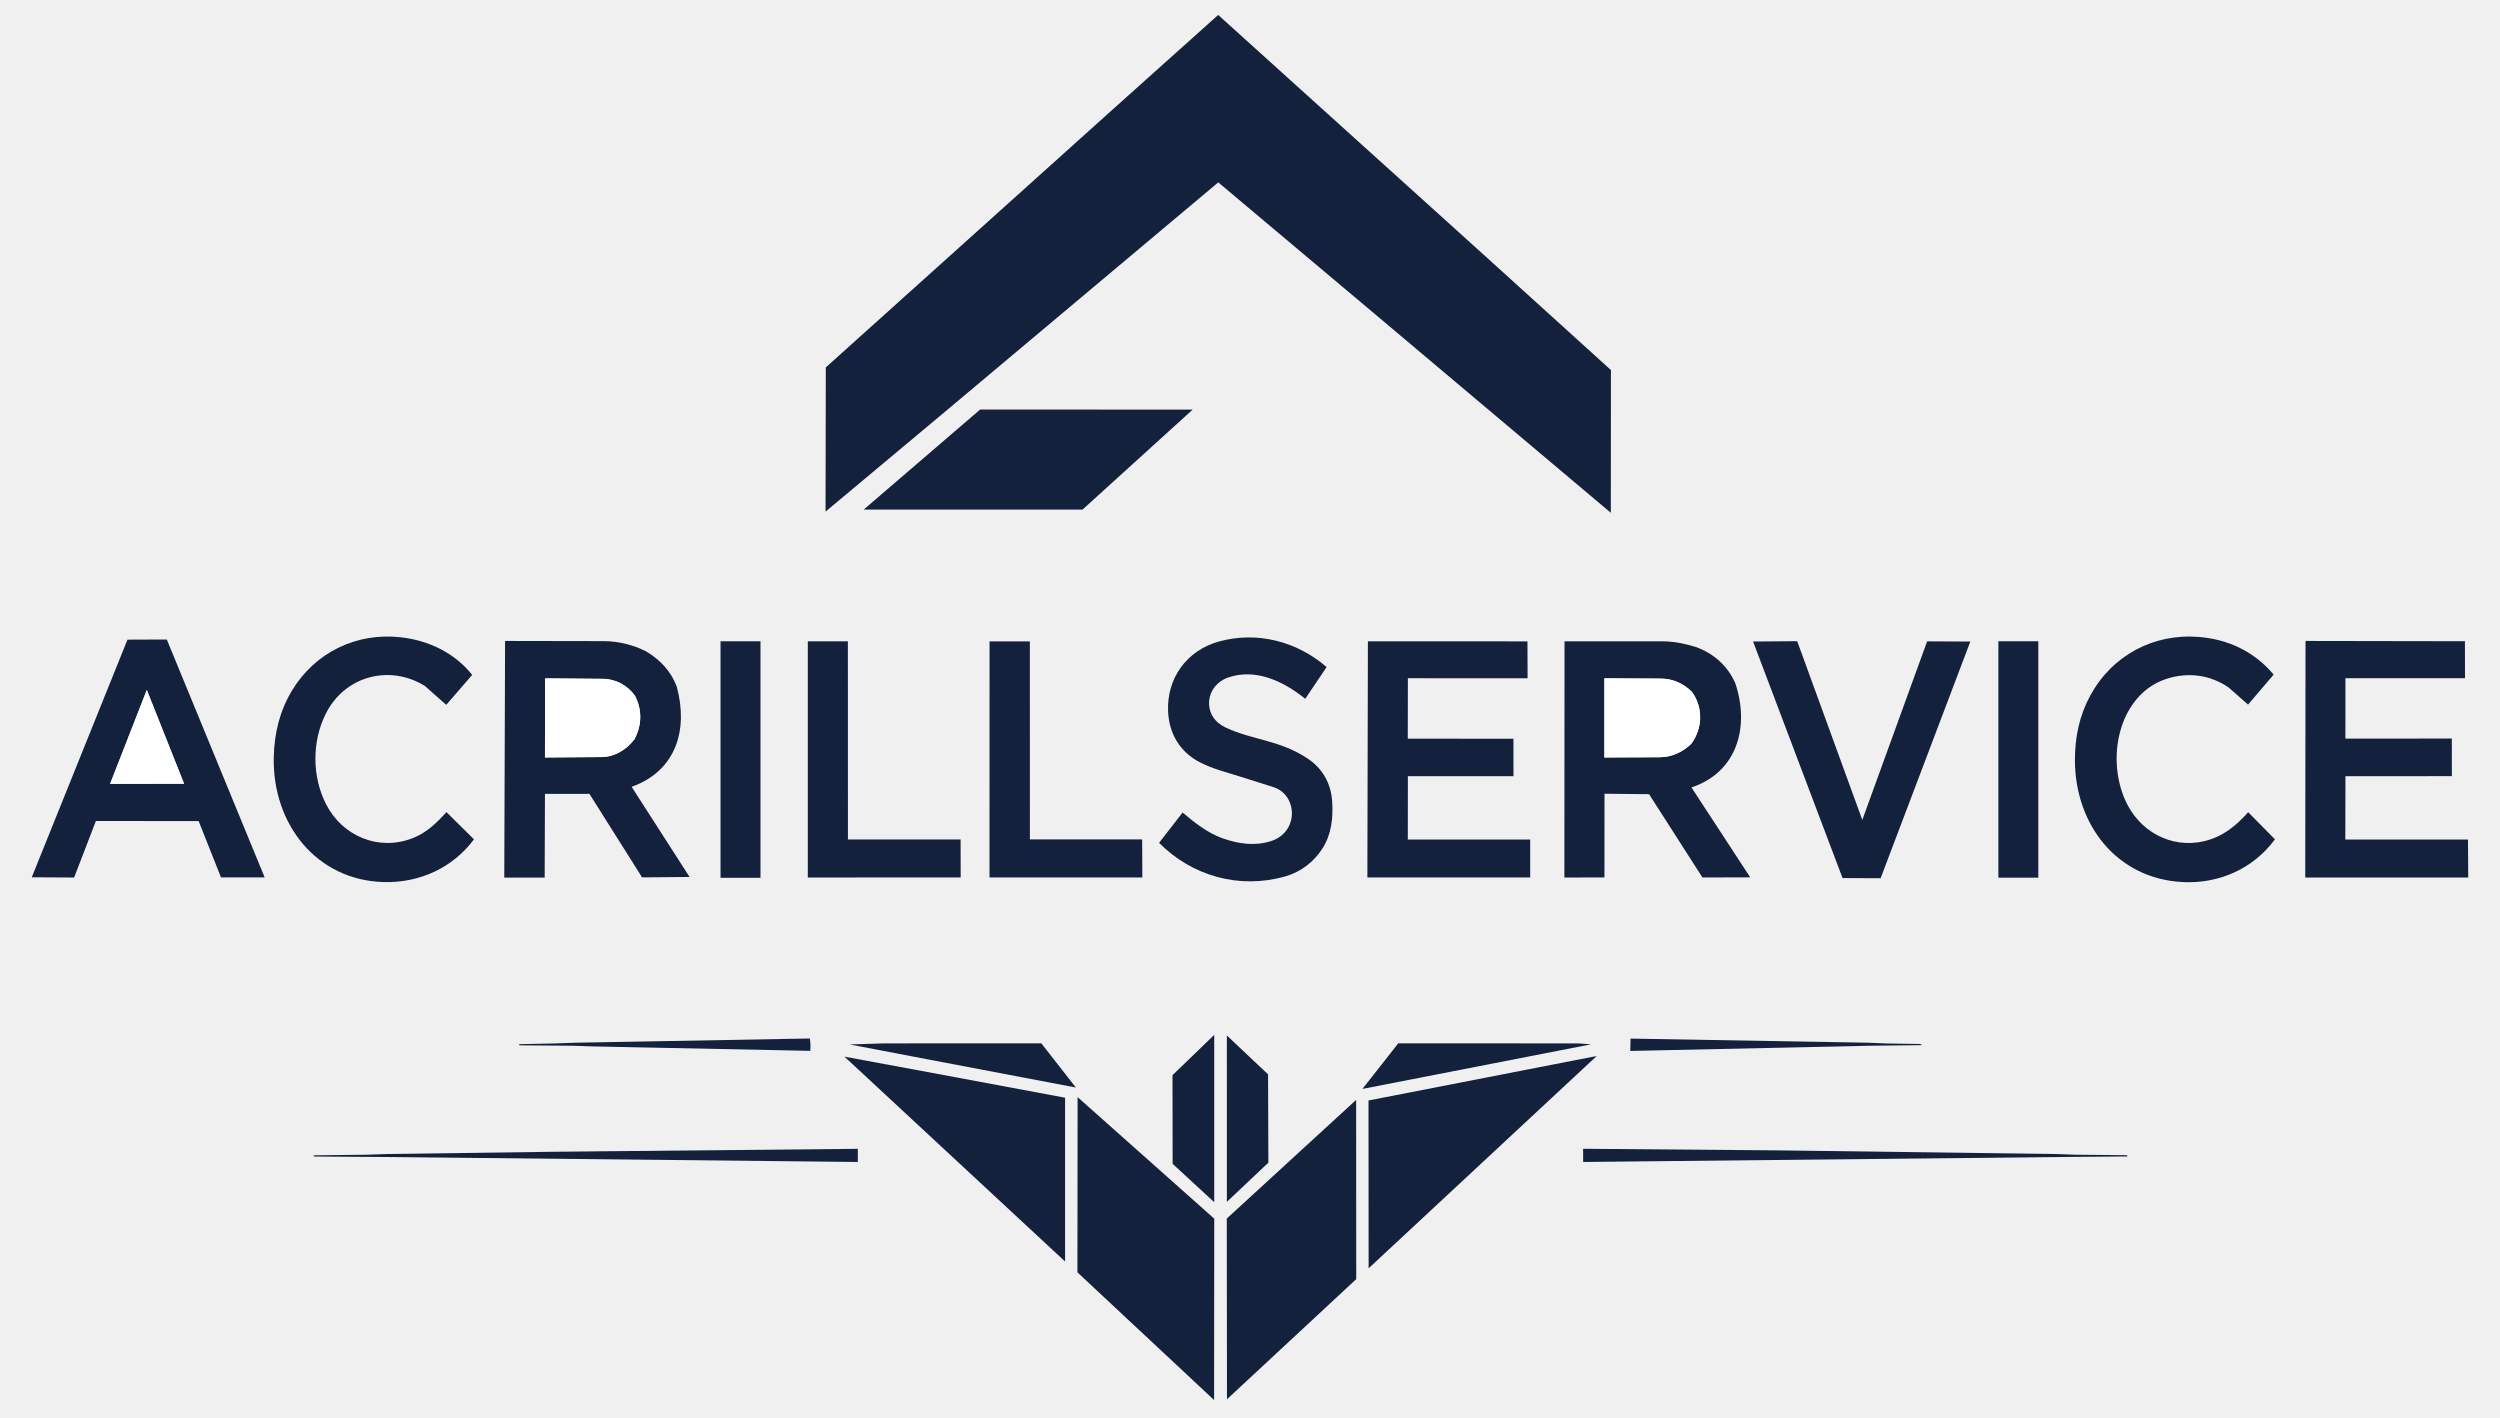
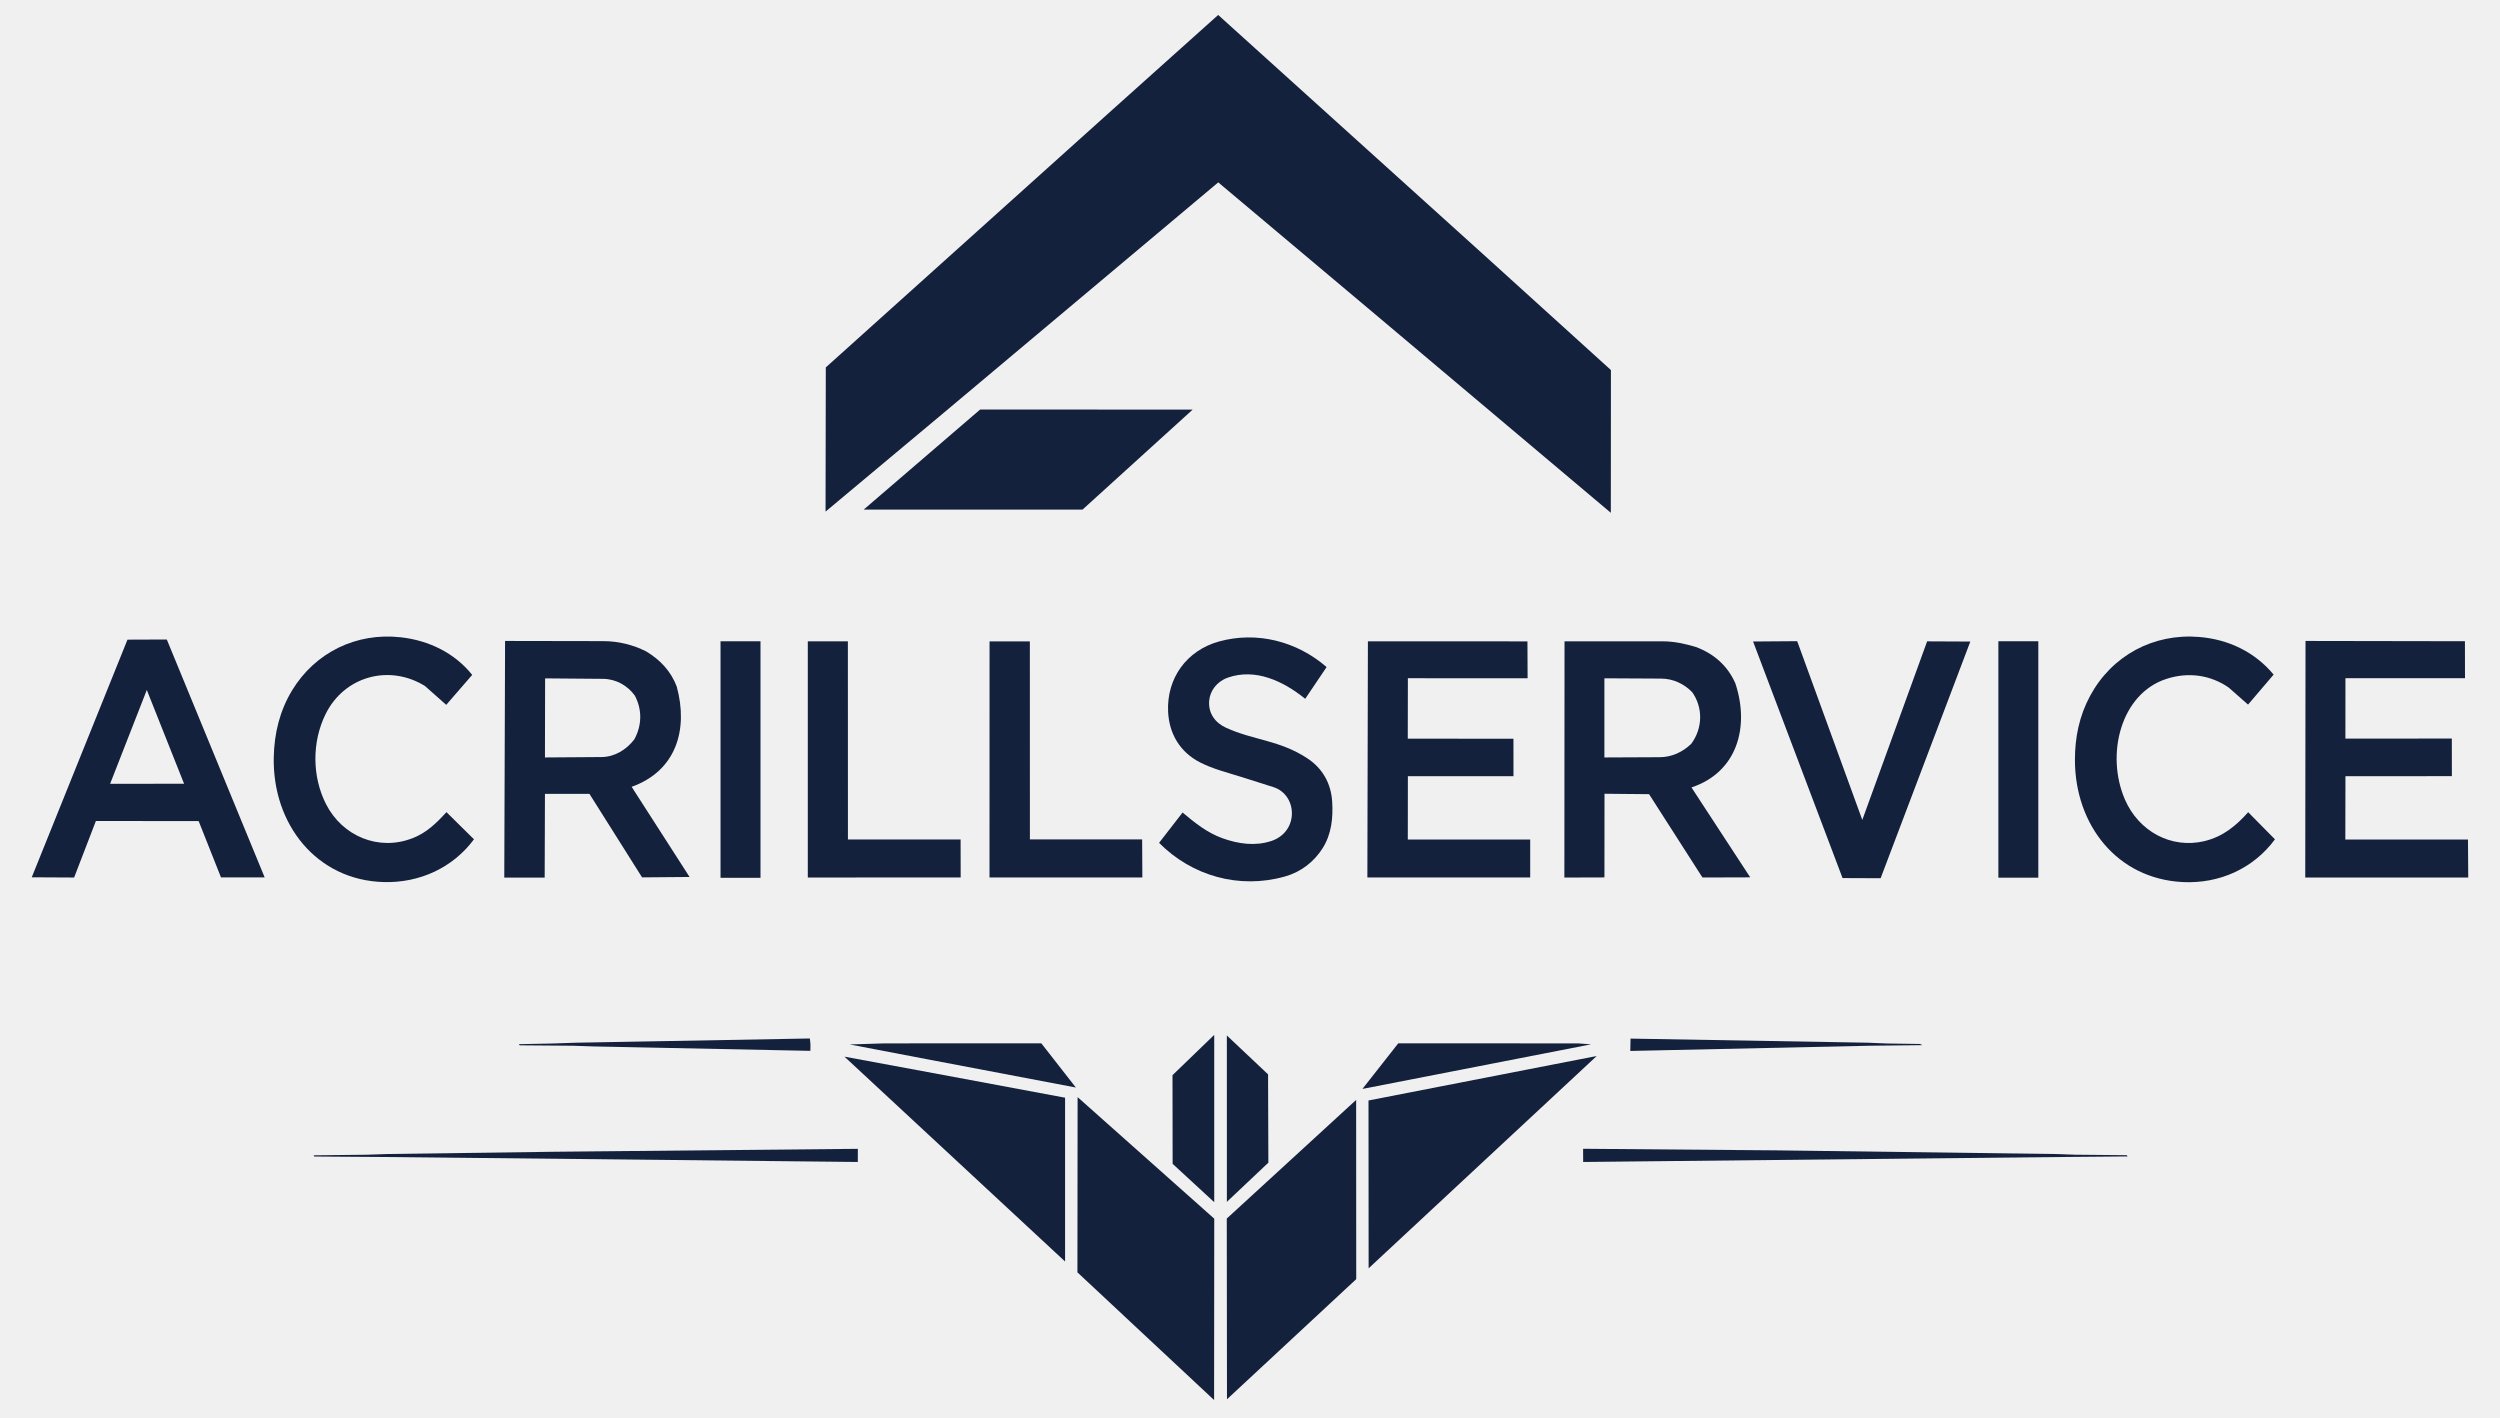
<svg xmlns="http://www.w3.org/2000/svg" id="Camada_1" version="1.1" viewBox="0 0 1000 567">
  <defs>
    <style>
      .st0 {
-         fill: #fff;
-       }
- 
-       .st1 {
        fill: #14213d;
      }
    </style>
  </defs>
-   <polygon class="st1" points="829.96 461.88 850.71 462.08 851.06 462.57 823.49 462.81 633.27 464.79 633.24 459.51 711.28 460.15 822.94 461.62 829.96 461.88" />
+   <polygon class="st0" points="829.96 461.88 850.71 462.08 851.06 462.57 823.49 462.81 633.27 464.79 633.24 459.51 711.28 460.15 822.94 461.62 829.96 461.88" />
  <g>
-     <polygon class="st1" points="485.64 560.02 430.97 508.94 431.04 438.85 485.7 487.47 485.64 560.02" />
-     <polygon class="st1" points="490.79 559.71 490.71 487.42 542.46 439.96 542.49 511.66 490.79 559.71" />
-     <polygon class="st1" points="547.4 440.19 575.58 434.7 638.69 422.4 547.45 507.32 547.4 440.19" />
-     <polygon class="st1" points="426.03 439.08 426.03 504.6 337.78 422.66 370.99 428.81 426.03 439.08" />
-     <polygon class="st1" points="469.05 465.53 469 430.07 485.69 413.95 485.69 480.88 469.05 465.53" />
-     <polygon class="st1" points="507.35 465.06 490.75 480.74 490.74 414.19 507.23 429.75 507.35 465.06" />
-     <polygon class="st1" points="636.45 417.73 544.97 435.57 559.31 417.32 631.33 417.36 636.45 417.73" />
-     <polygon class="st1" points="156.68 462.82 125.71 462.61 125.41 462.13 146.56 461.89 155.17 461.6 221.89 460.7 343.14 459.53 343.12 464.79 156.68 462.82" />
-     <polygon class="st1" points="370.9 423.71 339.85 417.78 353.67 417.35 416.53 417.33 430.34 435.01 370.9 423.71" />
+     <polygon class="st0" points="485.64 560.02 430.97 508.94 431.04 438.85 485.7 487.47 485.64 560.02" />
+     <polygon class="st0" points="490.79 559.71 490.71 487.42 542.46 439.96 542.49 511.66 490.79 559.71" />
+     <polygon class="st0" points="547.4 440.19 575.58 434.7 638.69 422.4 547.45 507.32 547.4 440.19" />
+     <polygon class="st0" points="426.03 439.08 426.03 504.6 337.78 422.66 370.99 428.81 426.03 439.08" />
+     <polygon class="st0" points="469.05 465.53 469 430.07 485.69 413.95 485.69 480.88 469.05 465.53" />
+     <polygon class="st0" points="507.35 465.06 490.75 480.74 490.74 414.19 507.23 429.75 507.35 465.06" />
+     <polygon class="st0" points="636.45 417.73 544.97 435.57 559.31 417.32 631.33 417.36 636.45 417.73" />
+     <polygon class="st0" points="156.68 462.82 125.71 462.61 125.41 462.13 146.56 461.89 155.17 461.6 221.89 460.7 343.14 459.53 343.12 464.79 156.68 462.82" />
+     <polygon class="st0" points="370.9 423.71 339.85 417.78 353.67 417.35 416.53 417.33 430.34 435.01 370.9 423.71" />
  </g>
-   <polygon class="st1" points="768.97 418.06 747.66 418.3 652.12 420.38 652.22 415.44 747.1 417.08 754.69 417.39 767.98 417.59 768.97 418.06" />
-   <path class="st1" d="M229.53,418.3l-21.65-.17-.32-.46,13.72-.28,9.2-.31,93.44-1.69c.28,1.66.32,2.8.21,4.95l-86.81-1.77-7.8-.26h.01Z" />
+   <polygon class="st0" points="768.97 418.06 747.66 418.3 652.12 420.38 652.22 415.44 747.1 417.08 754.69 417.39 767.98 417.59 768.97 418.06" />
+   <path class="st0" d="M229.53,418.3l-21.65-.17-.32-.46,13.72-.28,9.2-.31,93.44-1.69c.28,1.66.32,2.8.21,4.95l-86.81-1.77-7.8-.26h.01Z" />
  <g>
    <g>
-       <polygon class="st1" points="487.3 72.95 376.45 166 330.22 204.64 330.32 146.96 444.84 44 487.27 5.98 594.03 102.39 644.37 148.02 644.33 205.12 550.16 125.79 487.3 72.95" />
-       <polygon class="st1" points="433.02 203.83 345.47 203.84 392.06 163.81 477.07 163.84 433.02 203.83" />
+       <polygon class="st0" points="487.3 72.95 376.45 166 330.22 204.64 330.32 146.96 444.84 44 487.27 5.98 594.03 102.39 644.37 148.02 644.33 205.12 550.16 125.79 487.3 72.95" />
+       <polygon class="st0" points="433.02 203.83 345.47 203.84 392.06 163.81 477.07 163.84 433.02 203.83" />
    </g>
    <g>
-       <path class="st1" d="M275.81,350.79l-18.98.16-21.05-33.4h-17.8l-.11,33.48h-16.16l.32-94.65,39.31.07c6.11.01,11.83,1.47,17.11,4.1,5.63,3.37,9.92,7.93,12.25,14.09,4.68,17.18-.19,33.69-18.04,40.09l23.16,36.05h0ZM253.72,295.77c3.14-5.74,3.13-12.02.21-17.54-2.91-4-7.51-6.65-12.74-6.69l-23.15-.19-.06,31.63,22.64-.16c5.25-.04,9.95-2.94,13.09-7.05h0Z" />
-       <path class="st1" d="M700.09,350.94l-19.11.06-21.35-33.33-17.83-.17-.02,33.47-16.03.05.06-94.49h39.22c4.62,0,9.03.97,13.3,2.26,7.17,2.64,12.73,7.5,15.81,14.55,5.71,17.17.96,35.46-17.55,41.64l23.5,35.96h0ZM676.5,297.53c4.63-6.28,4.75-14.49.37-20.67-3.21-3.31-7.58-5.39-12.4-5.42l-22.71-.12v31.66l22.16-.1c4.76-.02,9.1-2.01,12.59-5.36h0Z" />
-       <polygon class="st1" points="980.75 310.46 938.18 310.49 938.13 335.8 987.19 335.82 987.3 351.01 922.1 351.01 922.21 256.38 985.97 256.49 986 271.29 938.18 271.29 938.16 295.44 980.73 295.42 980.75 310.46" />
-       <polygon class="st1" points="605.39 310.48 563.15 310.47 563.12 335.82 612.08 335.81 612.08 351 546.95 350.99 547.16 256.52 610.98 256.55 611.04 271.31 563.15 271.29 563.11 295.47 605.38 295.49 605.39 310.48" />
-       <path class="st1" d="M79.46,328.44l-41.1-.05-8.71,22.62-16.95-.09,38.29-95.06,15.73-.06,39.15,95.17h-17.47l-8.94-22.54h0ZM73.63,313.49l-14.91-37.5-14.68,37.54,29.58-.04h.01Z" />
-       <path class="st1" d="M513.96,350.6c-18.25,5.16-37.17-.19-50.33-13.46l9.4-12.13c4.96,4.16,9.83,8.07,15.91,10.27,6.44,2.32,13.15,3.23,19.55,1.13,4.94-1.62,7.99-5.65,8.25-10.42.27-4.94-2.46-9.59-7.42-11.16l-12.92-4.09c-5.62-1.78-11.23-3.14-16.37-5.78-8.02-4.11-12.37-11.42-12.79-20.28-.62-13.35,7.39-24.51,20.41-28.1,15.08-4.16,31.1-.09,42.99,10.25l-8.55,12.69c-9.03-7.28-20.04-12.26-30.9-8.49-4.42,1.54-7.24,5.27-7.53,9.42-.33,4.77,2.25,8.59,6.77,10.66,10.96,5.01,21.48,4.91,32.62,12.3,5.99,3.97,9.37,10,9.82,17.23.41,6.51-.27,13.02-3.81,18.63-3.38,5.36-8.58,9.5-15.11,11.34h.01Z" />
-       <path class="st1" d="M164.91,335.33c5.75-2.23,9.61-6.03,13.67-10.48l11.01,10.87c-8.45,11.4-21.74,17.48-36.03,17.11-27-.7-44.61-23.25-44.06-49.91.2-9.64,2.42-18.67,7.35-26.79,9.24-15.21,25.72-23.19,43.42-21.22,11.35,1.26,21.63,6.33,28.61,15.05l-10.39,11.98-8.51-7.54c-14.17-8.79-32.21-4.01-39.75,11.25-5.47,11.09-5.45,25,.21,36.06,6.54,12.79,21.04,18.82,34.47,13.6v.02h0Z" />
-       <path class="st1" d="M881.9,336.41c7.33-1.76,12.71-6.26,17.37-11.53l10.71,10.85c-8.6,11.69-22.24,17.82-36.86,17.1-26.37-1.31-43.08-22.92-43.15-48.74-.02-9.2,1.78-17.8,6.07-25.74,8.71-16.14,25.3-25.06,43.58-23.57,11.69.95,22.23,5.93,29.83,15.06l-10.23,12-7.79-6.86c-7.22-4.95-16.02-6.31-24.94-3.4-18.19,5.94-24.32,30.22-16.52,48.23,5.45,12.58,18.34,19.87,31.93,16.62v-.02h0Z" />
-       <polygon class="st1" points="770.85 256.54 788.13 256.62 752.25 351.29 737.02 351.23 701.23 256.6 718.88 256.47 744.92 327.97 770.85 256.54" />
-       <polygon class="st1" points="456.86 335.77 456.94 350.99 395.8 351 395.82 256.56 411.94 256.55 411.96 335.76 456.86 335.77" />
-       <polygon class="st1" points="384.24 335.78 384.27 350.98 323.12 351.01 323.12 256.53 339.15 256.53 339.17 335.8 384.24 335.78" />
-       <rect class="st1" x="288.21" y="256.51" width="15.99" height="94.61" />
-       <rect class="st1" x="799.35" y="256.5" width="15.98" height="94.57" />
-       <path class="st0" d="M253.72,295.77c-3.13,4.11-7.84,7.01-13.09,7.05l-22.64.16.06-31.63,23.15.19c5.23.04,9.83,2.7,12.74,6.69,2.92,5.52,2.92,11.8-.21,17.54h0Z" />
-       <path class="st0" d="M676.5,297.53c-3.49,3.35-7.82,5.34-12.59,5.36l-22.15.1v-31.66l22.7.12c4.81.03,9.19,2.1,12.4,5.42,4.38,6.18,4.26,14.39-.37,20.67h.01Z" />
-       <polygon class="st0" points="73.63 313.49 44.05 313.53 58.72 275.99 73.63 313.49" />
+       <path class="st0" d="M275.81,350.79l-18.98.16-21.05-33.4h-17.8l-.11,33.48h-16.16l.32-94.65,39.31.07c6.11.01,11.83,1.47,17.11,4.1,5.63,3.37,9.92,7.93,12.25,14.09,4.68,17.18-.19,33.69-18.04,40.09l23.16,36.05h0ZM253.72,295.77c3.14-5.74,3.13-12.02.21-17.54-2.91-4-7.51-6.65-12.74-6.69l-23.15-.19-.06,31.63,22.64-.16c5.25-.04,9.95-2.94,13.09-7.05h0Z" />
+       <path class="st0" d="M700.09,350.94l-19.11.06-21.35-33.33-17.83-.17-.02,33.47-16.03.05.06-94.49h39.22c4.62,0,9.03.97,13.3,2.26,7.17,2.64,12.73,7.5,15.81,14.55,5.71,17.17.96,35.46-17.55,41.64l23.5,35.96h0ZM676.5,297.53c4.63-6.28,4.75-14.49.37-20.67-3.21-3.31-7.58-5.39-12.4-5.42l-22.71-.12v31.66l22.16-.1c4.76-.02,9.1-2.01,12.59-5.36h0Z" />
+       <polygon class="st0" points="980.75 310.46 938.18 310.49 938.13 335.8 987.19 335.82 987.3 351.01 922.1 351.01 922.21 256.38 985.97 256.49 986 271.29 938.18 271.29 938.16 295.44 980.73 295.42 980.75 310.46" />
+       <polygon class="st0" points="605.39 310.48 563.15 310.47 563.12 335.82 612.08 335.81 612.08 351 546.95 350.99 547.16 256.52 610.98 256.55 611.04 271.31 563.15 271.29 563.11 295.47 605.38 295.49 605.39 310.48" />
+       <path class="st0" d="M79.46,328.44l-41.1-.05-8.71,22.62-16.95-.09,38.29-95.06,15.73-.06,39.15,95.17h-17.47l-8.94-22.54h0ZM73.63,313.49l-14.91-37.5-14.68,37.54,29.58-.04h.01Z" />
+       <path class="st0" d="M513.96,350.6c-18.25,5.16-37.17-.19-50.33-13.46l9.4-12.13c4.96,4.16,9.83,8.07,15.91,10.27,6.44,2.32,13.15,3.23,19.55,1.13,4.94-1.62,7.99-5.65,8.25-10.42.27-4.94-2.46-9.59-7.42-11.16l-12.92-4.09c-5.62-1.78-11.23-3.14-16.37-5.78-8.02-4.11-12.37-11.42-12.79-20.28-.62-13.35,7.39-24.51,20.41-28.1,15.08-4.16,31.1-.09,42.99,10.25l-8.55,12.69c-9.03-7.28-20.04-12.26-30.9-8.49-4.42,1.54-7.24,5.27-7.53,9.42-.33,4.77,2.25,8.59,6.77,10.66,10.96,5.01,21.48,4.91,32.62,12.3,5.99,3.97,9.37,10,9.82,17.23.41,6.51-.27,13.02-3.81,18.63-3.38,5.36-8.58,9.5-15.11,11.34h.01Z" />
+       <path class="st0" d="M164.91,335.33c5.75-2.23,9.61-6.03,13.67-10.48l11.01,10.87c-8.45,11.4-21.74,17.48-36.03,17.11-27-.7-44.61-23.25-44.06-49.91.2-9.64,2.42-18.67,7.35-26.79,9.24-15.21,25.72-23.19,43.42-21.22,11.35,1.26,21.63,6.33,28.61,15.05l-10.39,11.98-8.51-7.54c-14.17-8.79-32.21-4.01-39.75,11.25-5.47,11.09-5.45,25,.21,36.06,6.54,12.79,21.04,18.82,34.47,13.6v.02h0Z" />
+       <path class="st0" d="M881.9,336.41c7.33-1.76,12.71-6.26,17.37-11.53l10.71,10.85c-8.6,11.69-22.24,17.82-36.86,17.1-26.37-1.31-43.08-22.92-43.15-48.74-.02-9.2,1.78-17.8,6.07-25.74,8.71-16.14,25.3-25.06,43.58-23.57,11.69.95,22.23,5.93,29.83,15.06l-10.23,12-7.79-6.86c-7.22-4.95-16.02-6.31-24.94-3.4-18.19,5.94-24.32,30.22-16.52,48.23,5.45,12.58,18.34,19.87,31.93,16.62v-.02h0Z" />
+       <polygon class="st0" points="770.85 256.54 788.13 256.62 752.25 351.29 737.02 351.23 701.23 256.6 718.88 256.47 744.92 327.97 770.85 256.54" />
+       <polygon class="st0" points="456.86 335.77 456.94 350.99 395.8 351 395.82 256.56 411.94 256.55 411.96 335.76 456.86 335.77" />
+       <polygon class="st0" points="384.24 335.78 384.27 350.98 323.12 351.01 323.12 256.53 339.15 256.53 339.17 335.8 384.24 335.78" />
+       <rect class="st0" x="288.21" y="256.51" width="15.99" height="94.61" />
+       <rect class="st0" x="799.35" y="256.5" width="15.98" height="94.57" />
    </g>
  </g>
</svg>
